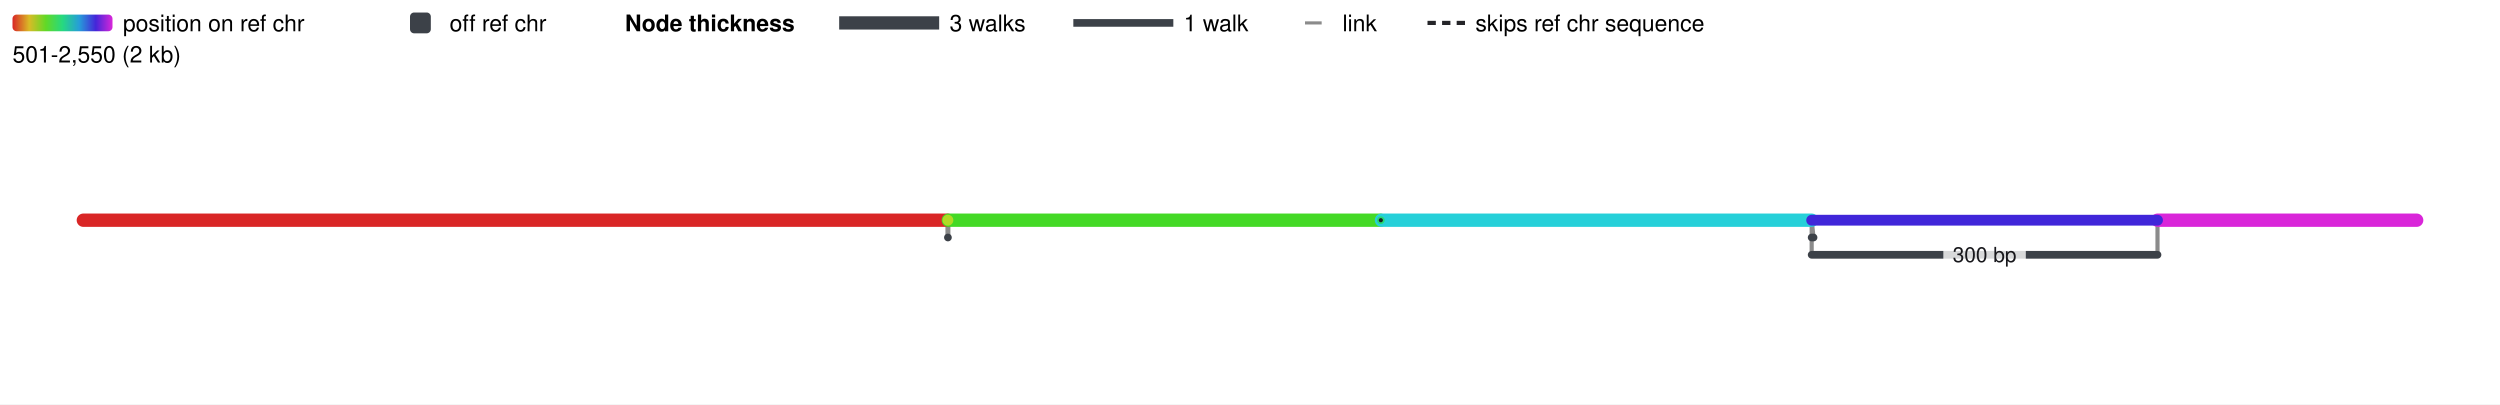
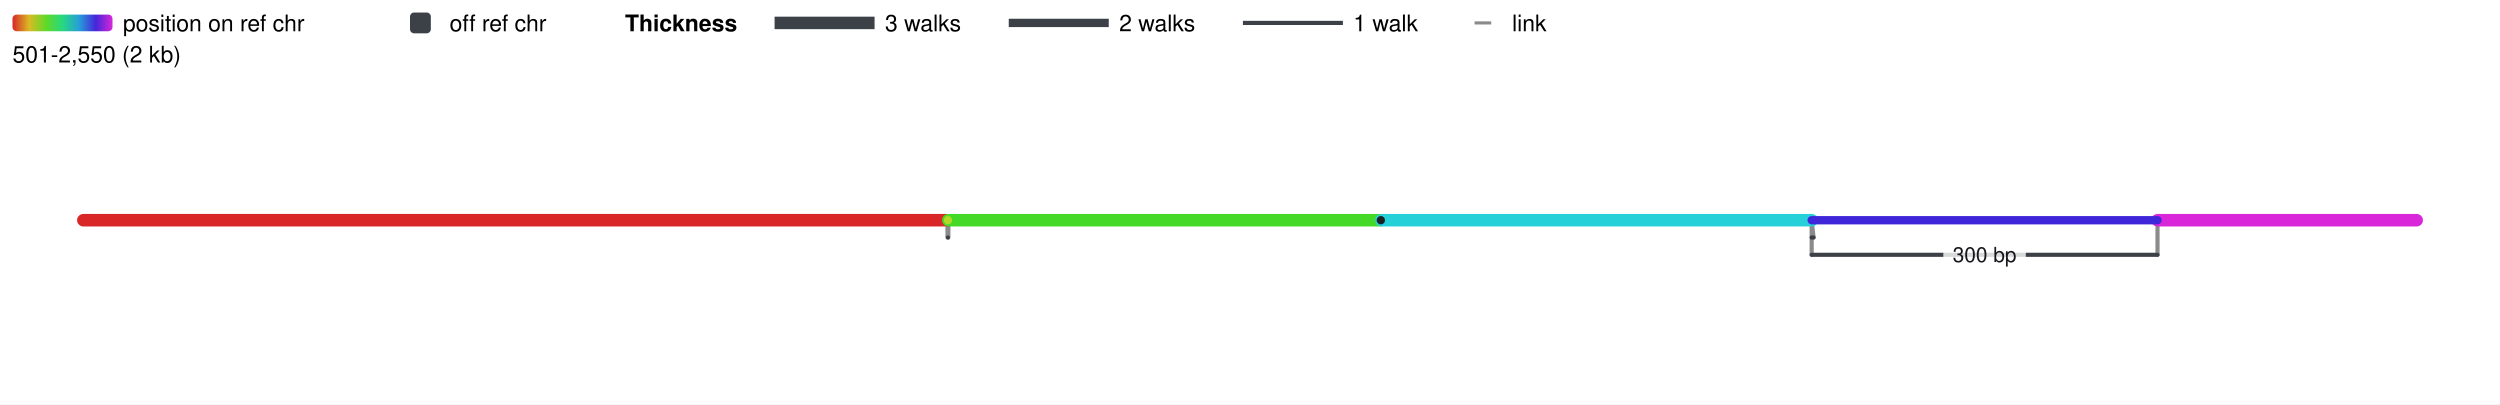
<svg xmlns="http://www.w3.org/2000/svg" width="1200" height="194" viewBox="0 0 1200 194">
  <rect width="1200" height="194" fill="#fff" />
  <g transform="translate(6 2)" font-family="Helvetica, Arial, sans-serif" font-size="11">
    <linearGradient id="key-ramp-0">
      <stop offset="0" stop-color="#d92626" />
      <stop offset="0.167" stop-color="#d9bb26" />
      <stop offset="0.333" stop-color="#62d926" />
      <stop offset="0.5" stop-color="#26d980" />
      <stop offset="0.667" stop-color="#269dd9" />
      <stop offset="0.833" stop-color="#4426d9" />
      <stop offset="1" stop-color="#d926d9" />
    </linearGradient>
    <rect y="5" width="48" height="8" rx="2" fill="url(#key-ramp-0)" />
    <text x="53" y="13">position on ref chr</text>
    <text y="28">501-2,550 (2 kb)</text>
  </g>
  <g transform="translate(192.8 2)" font-family="Helvetica, Arial, sans-serif" font-size="11">
    <rect x="4" y="4" width="10" height="10" rx="2" fill="#3c4148" />
    <text x="23" y="13">off ref chr</text>
  </g>
  <g transform="translate(300 2)" font-family="Helvetica, Arial, sans-serif" font-size="11">
-     <text y="13" font-weight="bold">Node thickness</text>
+     <text y="13" font-weight="bold">Thickness</text>
  </g>
-   <g transform="translate(402.8 2)" font-family="Helvetica, Arial, sans-serif" font-size="11">
-     <rect y="5.816" width="48" height="6.367" fill="#3c4148" />
+   <g transform="translate(371.8 2)" font-family="Helvetica, Arial, sans-serif" font-size="11">
+     <rect y="6" width="48" height="6" fill="#3c4148" />
    <text x="53" y="13">3 walks</text>
  </g>
-   <g transform="translate(515.2 2)" font-family="Helvetica, Arial, sans-serif" font-size="11">
-     <rect y="7.162" width="48" height="3.676" fill="#3c4148" />
+   <g transform="translate(484.2 2)" font-family="Helvetica, Arial, sans-serif" font-size="11">
+     <rect y="7" width="48" height="4" fill="#3c4148" />
+     <text x="53" y="13">2 walks</text>
+   </g>
+   <g transform="translate(596.6 2)" font-family="Helvetica, Arial, sans-serif" font-size="11">
+     <rect y="8" width="48" height="2" fill="#3c4148" />
    <text x="53" y="13">1 walk</text>
  </g>
-   <g transform="translate(621.4 2)" font-family="Helvetica, Arial, sans-serif" font-size="11">
+   <g transform="translate(702.8 2)" font-family="Helvetica, Arial, sans-serif" font-size="11">
    <line y1="9" y2="9" x1="5" x2="13" stroke="#777777" stroke-opacity="0.851" stroke-width="1.5" />
    <text x="23" y="13">link</text>
  </g>
-   <g transform="translate(685.2 2)" font-family="Helvetica, Arial, sans-serif" font-size="11">
-     <line y1="9" y2="9" x2="18" stroke="#18181c" stroke-opacity="0.941" stroke-width="2" stroke-dasharray="4 3" />
-     <text x="23" y="13">skips ref chr sequence</text>
-   </g>
  <svg y="34" width="1200" height="160">
    <rect x="0" y="0" width="1200" height="160" fill="rgb(255,255,255)" />
-     <path d="M454.8 71.7h0M455.2 71.7h0M662.6 71.7h0M663.1 71.7h0M869.6 71.7h0M1035.6 71.7h0M454.8 71.7C454.8 71.7 454.8 80 454.8 80M455.2 80C455.2 80 455.2 71.7 455.2 71.7M869.6 71.7C869.6 71.7 869.6 80 869.6 80M870.5 80C870.5 80 869.6 71.7 869.6 71.7M869.6 71.7C869.6 71.7 869.6 88.3 869.6 88.3M1035.6 88.3C1035.6 88.3 1035.6 71.7 1035.6 71.7" fill="none" stroke="rgb(119,119,119)" stroke-opacity="0.851" stroke-width="2" stroke-linecap="round" stroke-linejoin="round" />
-     <path d="M40 71.7L454.8 71.7" fill="none" stroke="rgb(217,38,38)" stroke-width="6.4" stroke-linecap="round" stroke-linejoin="round" />
-     <path d="M455.2 71.7L662.6 71.7" fill="none" stroke="rgb(68,217,38)" stroke-width="6.4" stroke-linecap="round" stroke-linejoin="round" />
-     <path d="M663.1 71.7L869.6 71.7" fill="none" stroke="rgb(38,208,217)" stroke-width="6.4" stroke-linecap="round" stroke-linejoin="round" />
-     <path d="M1035.6 71.7L1160 71.7" fill="none" stroke="rgb(217,38,217)" stroke-width="6.4" stroke-linecap="round" stroke-linejoin="round" />
-     <path d="M455 71.7h0" fill="none" stroke="rgb(177,217,38)" stroke-width="5.2" stroke-linecap="round" stroke-linejoin="round" />
-     <path d="M869.6 71.7L1035.6 71.7" fill="none" stroke="rgb(64,38,217)" stroke-width="5.2" stroke-linecap="round" stroke-linejoin="round" />
-     <path d="M662.8 71.7h0" fill="none" stroke="rgb(38,217,117)" stroke-width="3.7" stroke-linecap="round" stroke-linejoin="round" />
-     <path d="M455 80h0M869.6 80L870.5 80M869.6 88.3L1035.6 88.3" fill="none" stroke="rgb(60,65,72)" stroke-width="3.7" stroke-linecap="round" stroke-linejoin="round" />
-     <path d="M662.8 71.7h0" fill="none" stroke="rgb(24,24,28)" stroke-opacity="0.941" stroke-width="2" stroke-linecap="round" stroke-linejoin="round" />
+     <path d="M454.8 71.7h0M455.2 71.7h0M1035.6 71.7h0" fill="none" stroke="rgb(119,119,119)" stroke-opacity="0.851" stroke-width="4" stroke-linecap="round" stroke-linejoin="round" />
+     <path d="M662.6 71.7h0M663.1 71.7h0M869.6 71.7h0M454.8 71.7C454.8 71.7 454.8 80 454.8 80M455.2 80C455.2 80 455.2 71.7 455.2 71.7M869.6 71.7C869.6 71.7 869.6 80 869.6 80M870.5 80C870.5 80 869.6 71.7 869.6 71.7M869.6 71.7C869.6 71.7 869.6 88.3 869.6 88.3M1035.6 88.3C1035.6 88.3 1035.6 71.7 1035.6 71.7" fill="none" stroke="rgb(119,119,119)" stroke-opacity="0.851" stroke-width="2" stroke-linecap="round" stroke-linejoin="round" />
+     <path d="M40 71.7L454.8 71.7" fill="none" stroke="rgb(217,38,38)" stroke-width="6" stroke-linecap="round" stroke-linejoin="round" />
+     <path d="M455.2 71.7L662.6 71.7" fill="none" stroke="rgb(68,217,38)" stroke-width="6" stroke-linecap="round" stroke-linejoin="round" />
+     <path d="M663.1 71.7L869.6 71.7" fill="none" stroke="rgb(38,208,217)" stroke-width="6" stroke-linecap="round" stroke-linejoin="round" />
+     <path d="M1035.6 71.7L1160 71.7" fill="none" stroke="rgb(217,38,217)" stroke-width="6" stroke-linecap="round" stroke-linejoin="round" />
+     <path d="M455 71.7h0" fill="none" stroke="rgb(177,217,38)" stroke-width="4" stroke-linecap="round" stroke-linejoin="round" />
+     <path d="M869.6 71.7L1035.6 71.7" fill="none" stroke="rgb(64,38,217)" stroke-width="4" stroke-linecap="round" stroke-linejoin="round" />
+     <path d="M662.8 71.7h0" fill="none" stroke="rgb(38,217,117)" stroke-width="2" stroke-linecap="round" stroke-linejoin="round" />
+     <path d="M455 80h0M869.6 80L870.5 80M869.6 88.3L1035.6 88.3" fill="none" stroke="rgb(60,65,72)" stroke-width="2" stroke-linecap="round" stroke-linejoin="round" />
+     <path d="M662.8 71.7h0" fill="none" stroke="rgb(24,24,28)" stroke-opacity="0.941" stroke-width="4" stroke-linecap="round" stroke-linejoin="round" />
    <rect x="932.793" y="81.796" width="39.6" height="13" rx="3" fill="#fff" fill-opacity="0.8" />
    <text x="952.593" y="91.796" font-family="Helvetica, Arial, sans-serif" font-size="10" fill="#18181c" text-anchor="middle">300 bp</text>
  </svg>
</svg>
